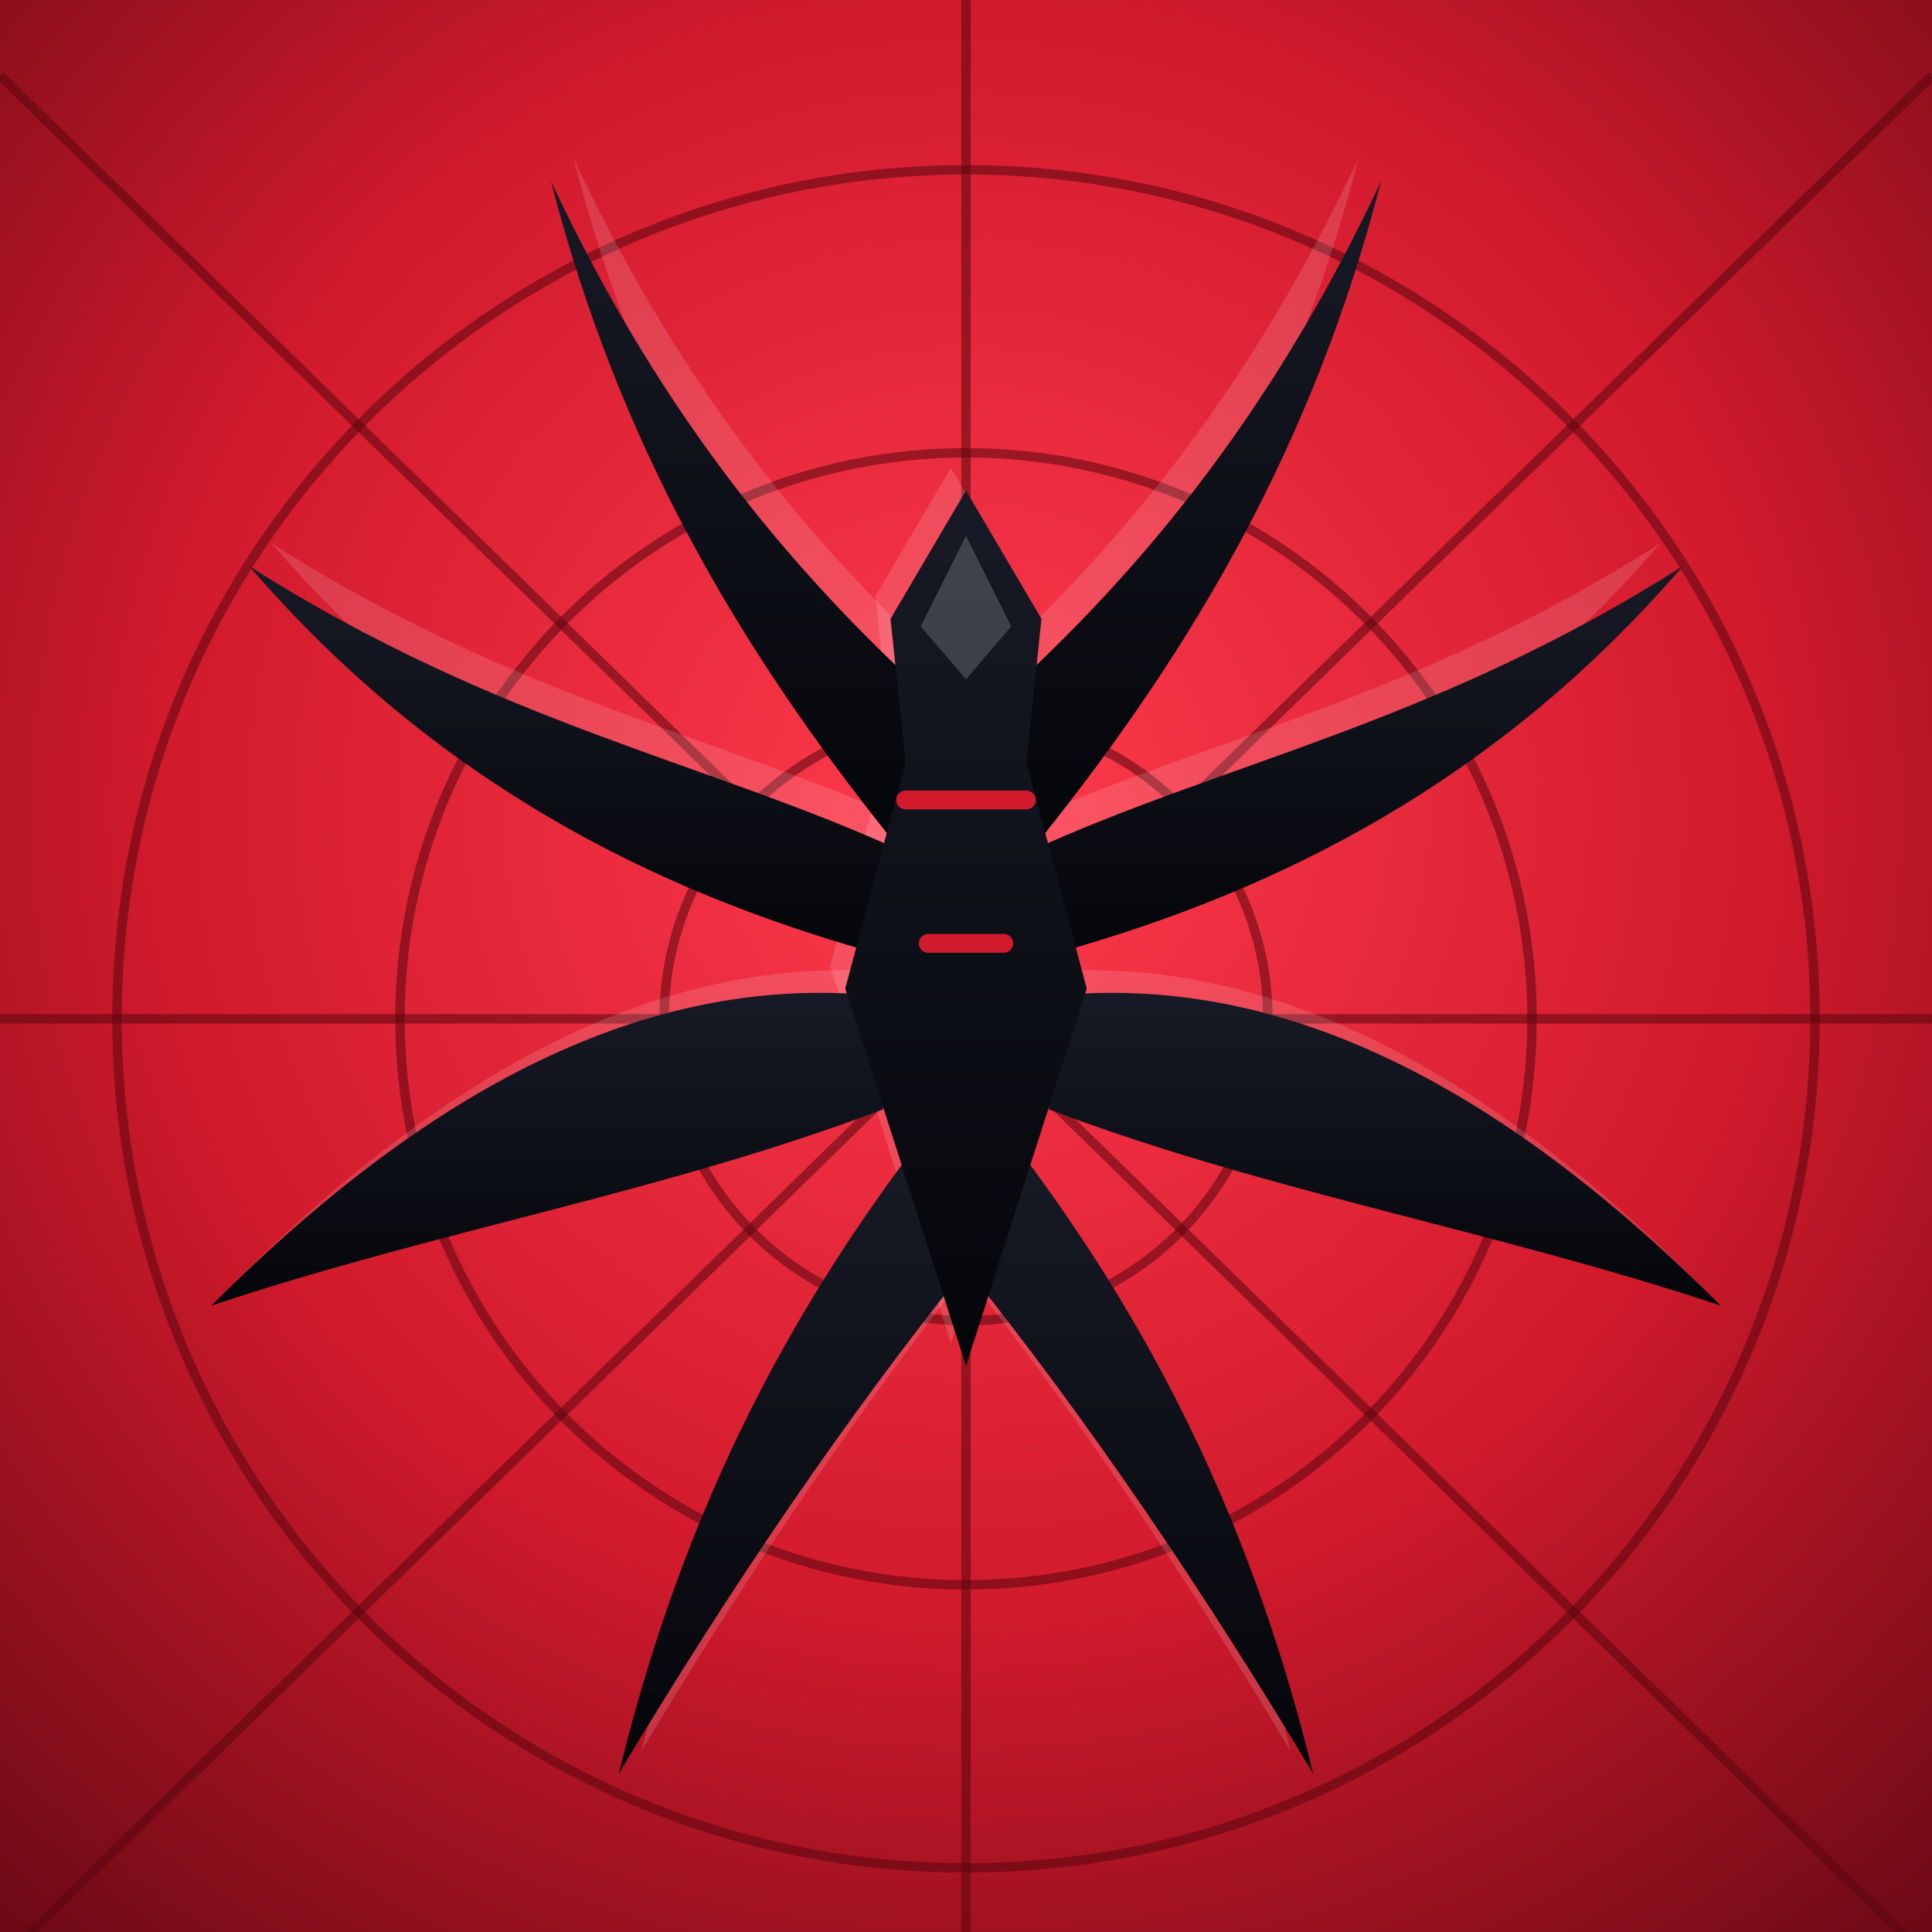
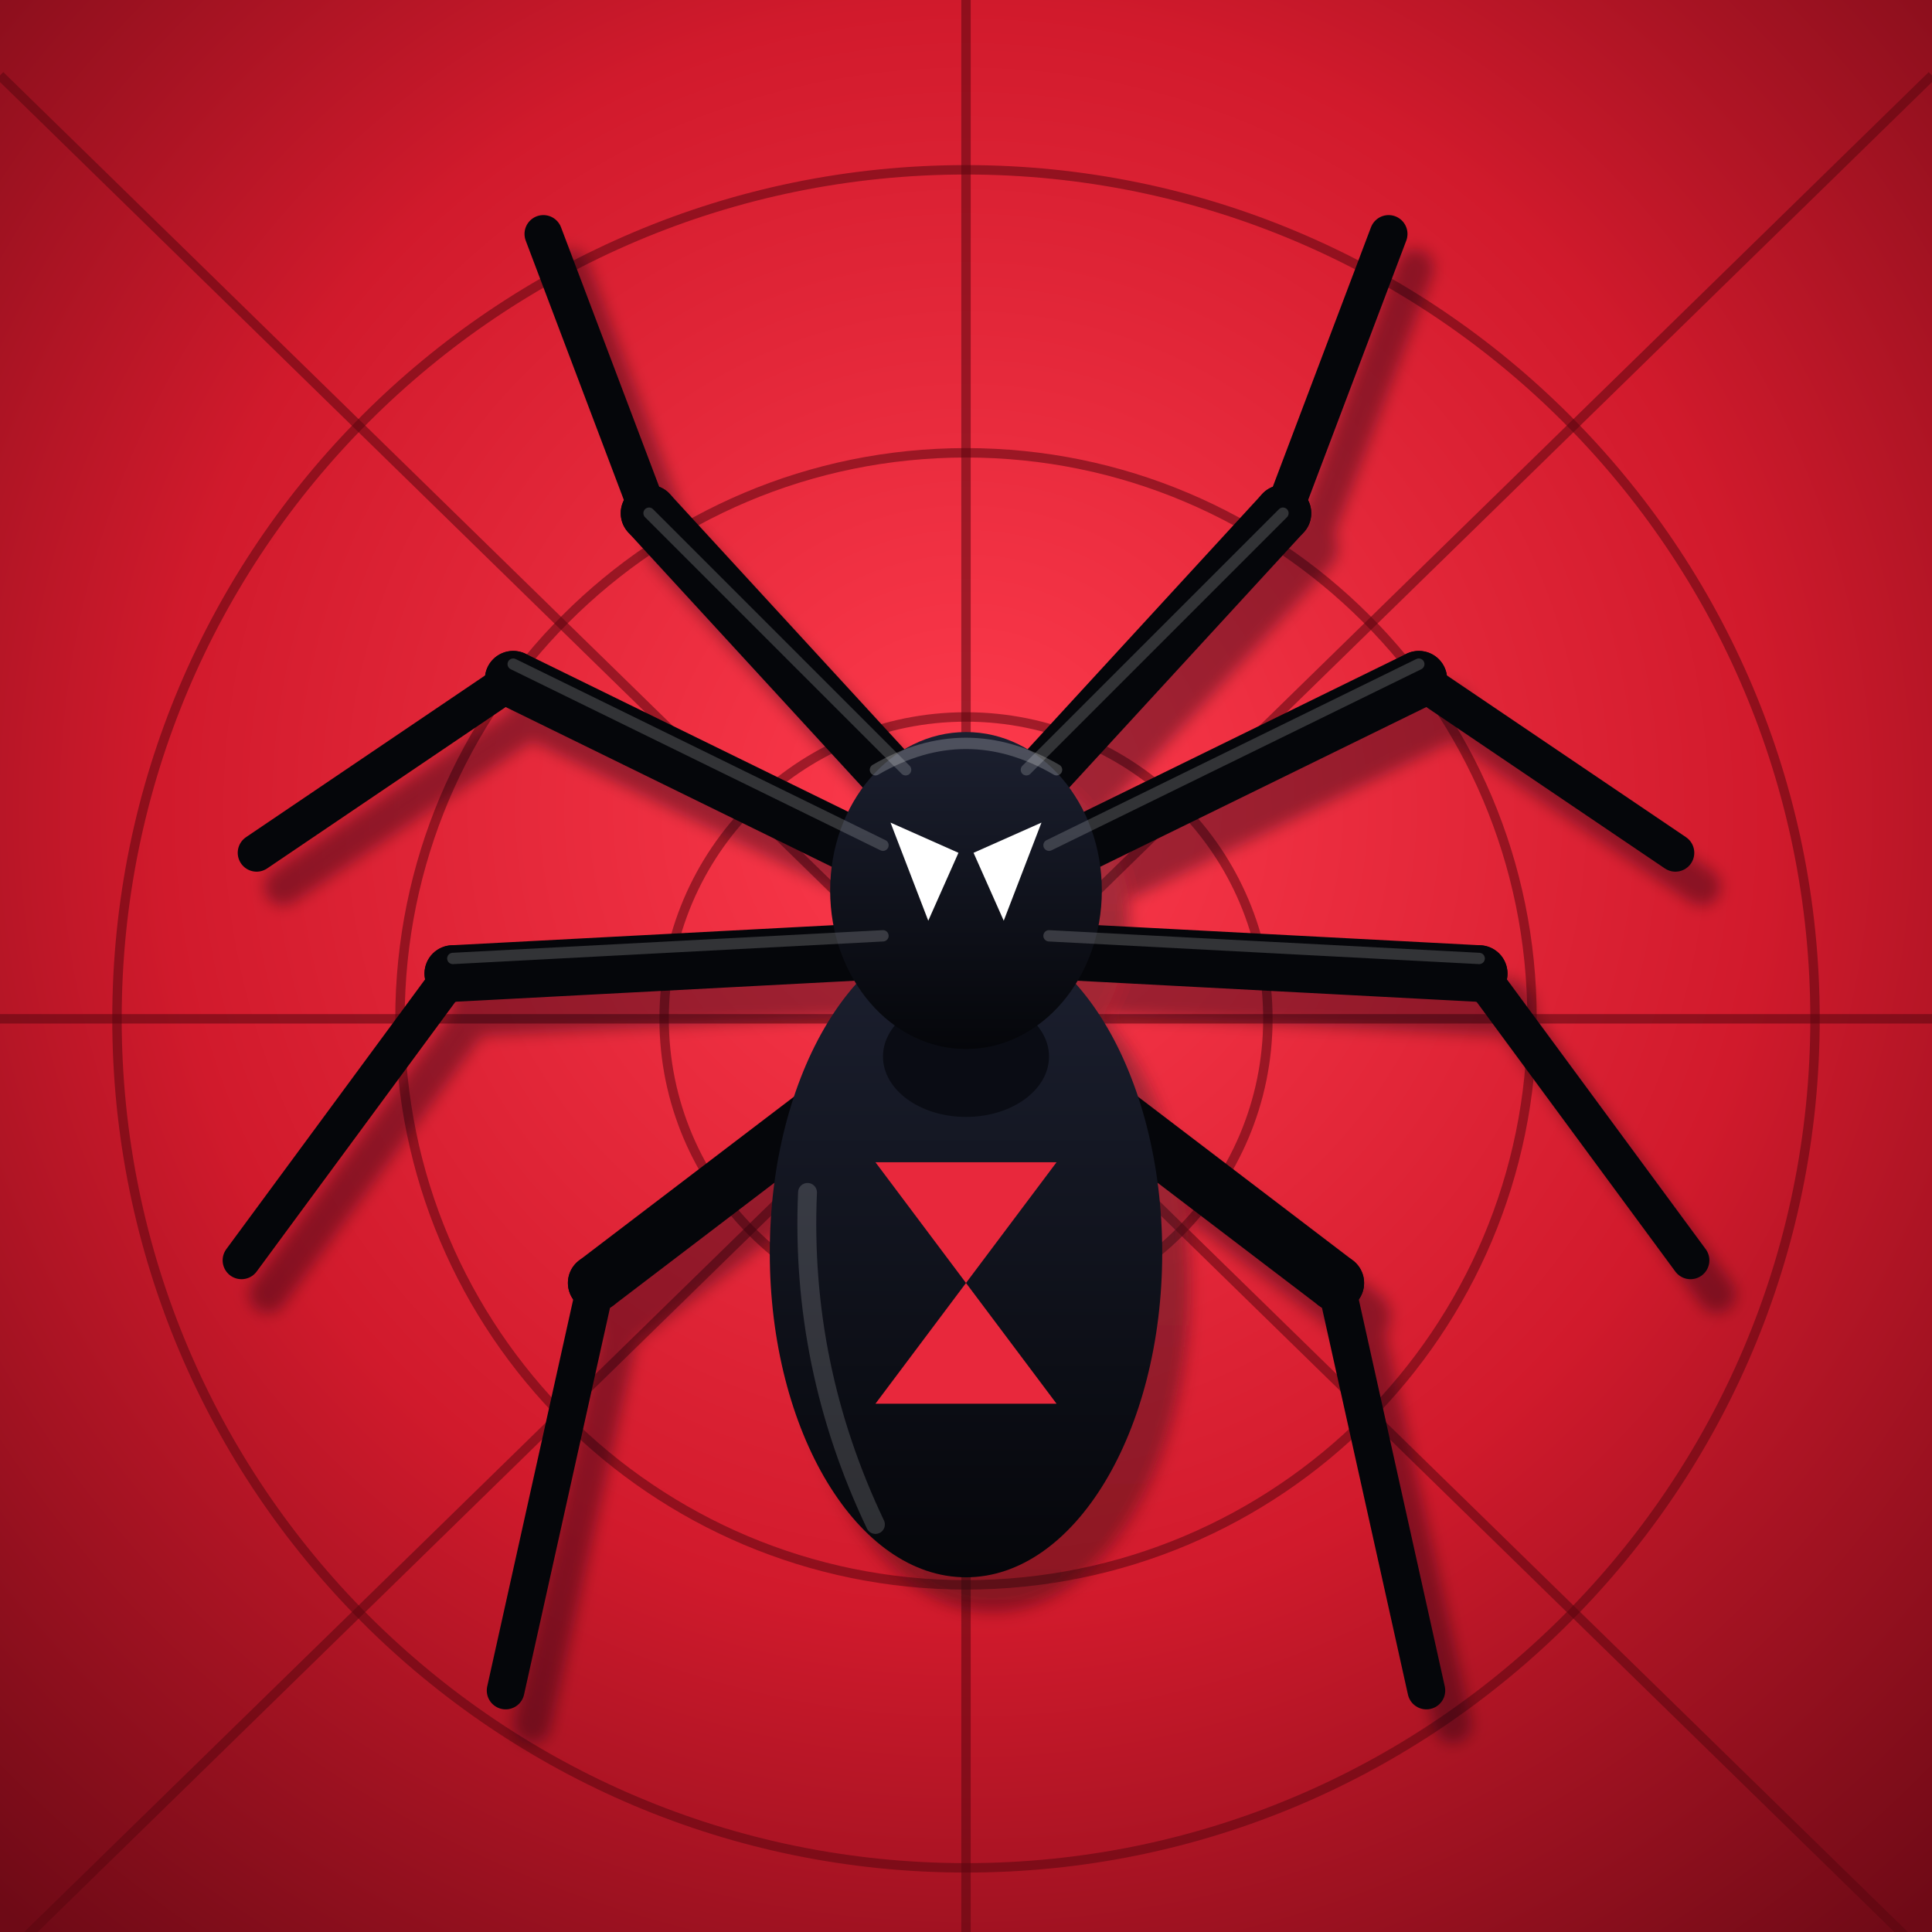
<svg xmlns="http://www.w3.org/2000/svg" viewBox="0 0 512 512">
  <defs>
    <radialGradient id="bg" cx="50%" cy="42%" r="75%">
      <stop offset="0" stop-color="#ff3b4d" />
      <stop offset=".55" stop-color="#d11a2c" />
      <stop offset="1" stop-color="#6e0a16" />
    </radialGradient>
    <linearGradient id="sp" x1="0" y1="0" x2="0" y2="1">
-       <stop offset="0" stop-color="#171a26" />
+       <stop offset="0" stop-color="#1c2030" />
      <stop offset="1" stop-color="#05060a" />
    </linearGradient>
-     <g id="leg">
-       <path d="M262 188C300 154 336 112 366 48C348 118 316 172 276 222Z" />
-       <path d="M272 226C324 202 380 192 446 150C396 208 338 236 282 252Z" />
-       <path d="M278 264C334 258 392 282 456 346C396 326 336 316 278 294Z" />
-       <path d="M268 302C300 344 330 396 348 470C318 420 288 376 256 336Z" />
+     <g id="legs" fill="none" stroke-linecap="round" stroke-linejoin="round">
+       <path d="M272 198L340 124" stroke-width="15" />
+       <path d="M340 124L368 50" stroke-width="10" />
+       <circle cx="340" cy="124" r="7.500" stroke="none" fill="currentColor" />
+       <path d="M278 216L376 168" stroke-width="15" />
+       <path d="M376 168L444 214" stroke-width="10" />
+       <circle cx="376" cy="168" r="7.500" stroke="none" fill="currentColor" />
+       <path d="M278 240L392 246" stroke-width="15" />
+       <path d="M392 246L448 322" stroke-width="10" />
+       <circle cx="392" cy="246" r="7.500" stroke="none" fill="currentColor" />
+       <path d="M270 264L354 328" stroke-width="15" />
+       <path d="M354 328L378 436" stroke-width="10" />
+       <circle cx="354" cy="328" r="7.500" stroke="none" fill="currentColor" />
+     </g>
+     <g id="spider">
+       <use href="#legs" stroke="#05060a" color="#05060a" />
+       <use href="#legs" stroke="#05060a" color="#05060a" transform="translate(512 0) scale(-1 1)" />
+       <ellipse cx="256" cy="320" rx="52" ry="86" fill="url(#sp)" />
+       <ellipse cx="256" cy="268" rx="22" ry="16" fill="#0a0c14" />
+       <ellipse cx="256" cy="224" rx="36" ry="42" fill="url(#sp)" />
    </g>
  </defs>
  <rect width="512" height="512" fill="url(#bg)" />
  <g stroke="#5a0710" stroke-opacity=".55" stroke-width="2.500" fill="none">
    <path d="M256 270L0 20M256 270L512 20M256 270L0 520M256 270L512 520M256 270V0M256 270V512M256 270H0M256 270H512" />
    <circle cx="256" cy="270" r="80" />
    <circle cx="256" cy="270" r="150" />
    <circle cx="256" cy="270" r="225" />
  </g>
-   <g fill="#ffffff" fill-opacity=".14">
-     <use href="#leg" transform="translate(-6 -6)" />
-     <use href="#leg" transform="translate(518 -6) scale(-1 1)" />
-     <path transform="translate(-4 -6)" d="M256 130L276 164L272 202L288 262L256 362L224 262L240 202L236 164Z" />
+   <g transform="translate(0 12)">
+     <g opacity=".35" transform="translate(7 9)" style="filter:blur(2px)">
+       <use href="#spider" style="fill:#3a0208;stroke:#3a0208" />
+     </g>
+     <use href="#spider" />
+     <path d="M232 296H280L256 328Z M256 328L280 360H232Z" fill="#e8283c" />
+     <path d="M236 206L254 214L246 232Z M276 206L258 214L266 232Z" fill="#fff" />
+     <path d="M232 192Q256 178 280 192" stroke="#fff" stroke-opacity=".22" stroke-width="3" fill="none" stroke-linecap="round" />
+     <path d="M214 304Q212 350 232 392" stroke="#fff" stroke-opacity=".16" stroke-width="5" fill="none" stroke-linecap="round" />
+     <path d="M272 192L340 124M278 212L376 164M278 236L392 242" stroke="#fff" stroke-opacity=".18" stroke-width="3" fill="none" stroke-linecap="round" />
+     <path transform="translate(512 0) scale(-1 1)" d="M272 192L340 124M278 212L376 164M278 236L392 242" stroke="#fff" stroke-opacity=".18" stroke-width="3" fill="none" stroke-linecap="round" />
  </g>
-   <g fill="url(#sp)">
-     <use href="#leg" />
-     <use href="#leg" transform="translate(512 0) scale(-1 1)" />
-     <path d="M256 130L276 164L272 202L288 262L256 362L224 262L240 202L236 164Z" />
-   </g>
-   <path d="M256 142L268 166L256 180L244 166Z" fill="#fff" fill-opacity=".18" />
-   <path d="M240 212H272M246 250H266" stroke="#d11a2c" stroke-width="5" stroke-linecap="round" />
</svg>
